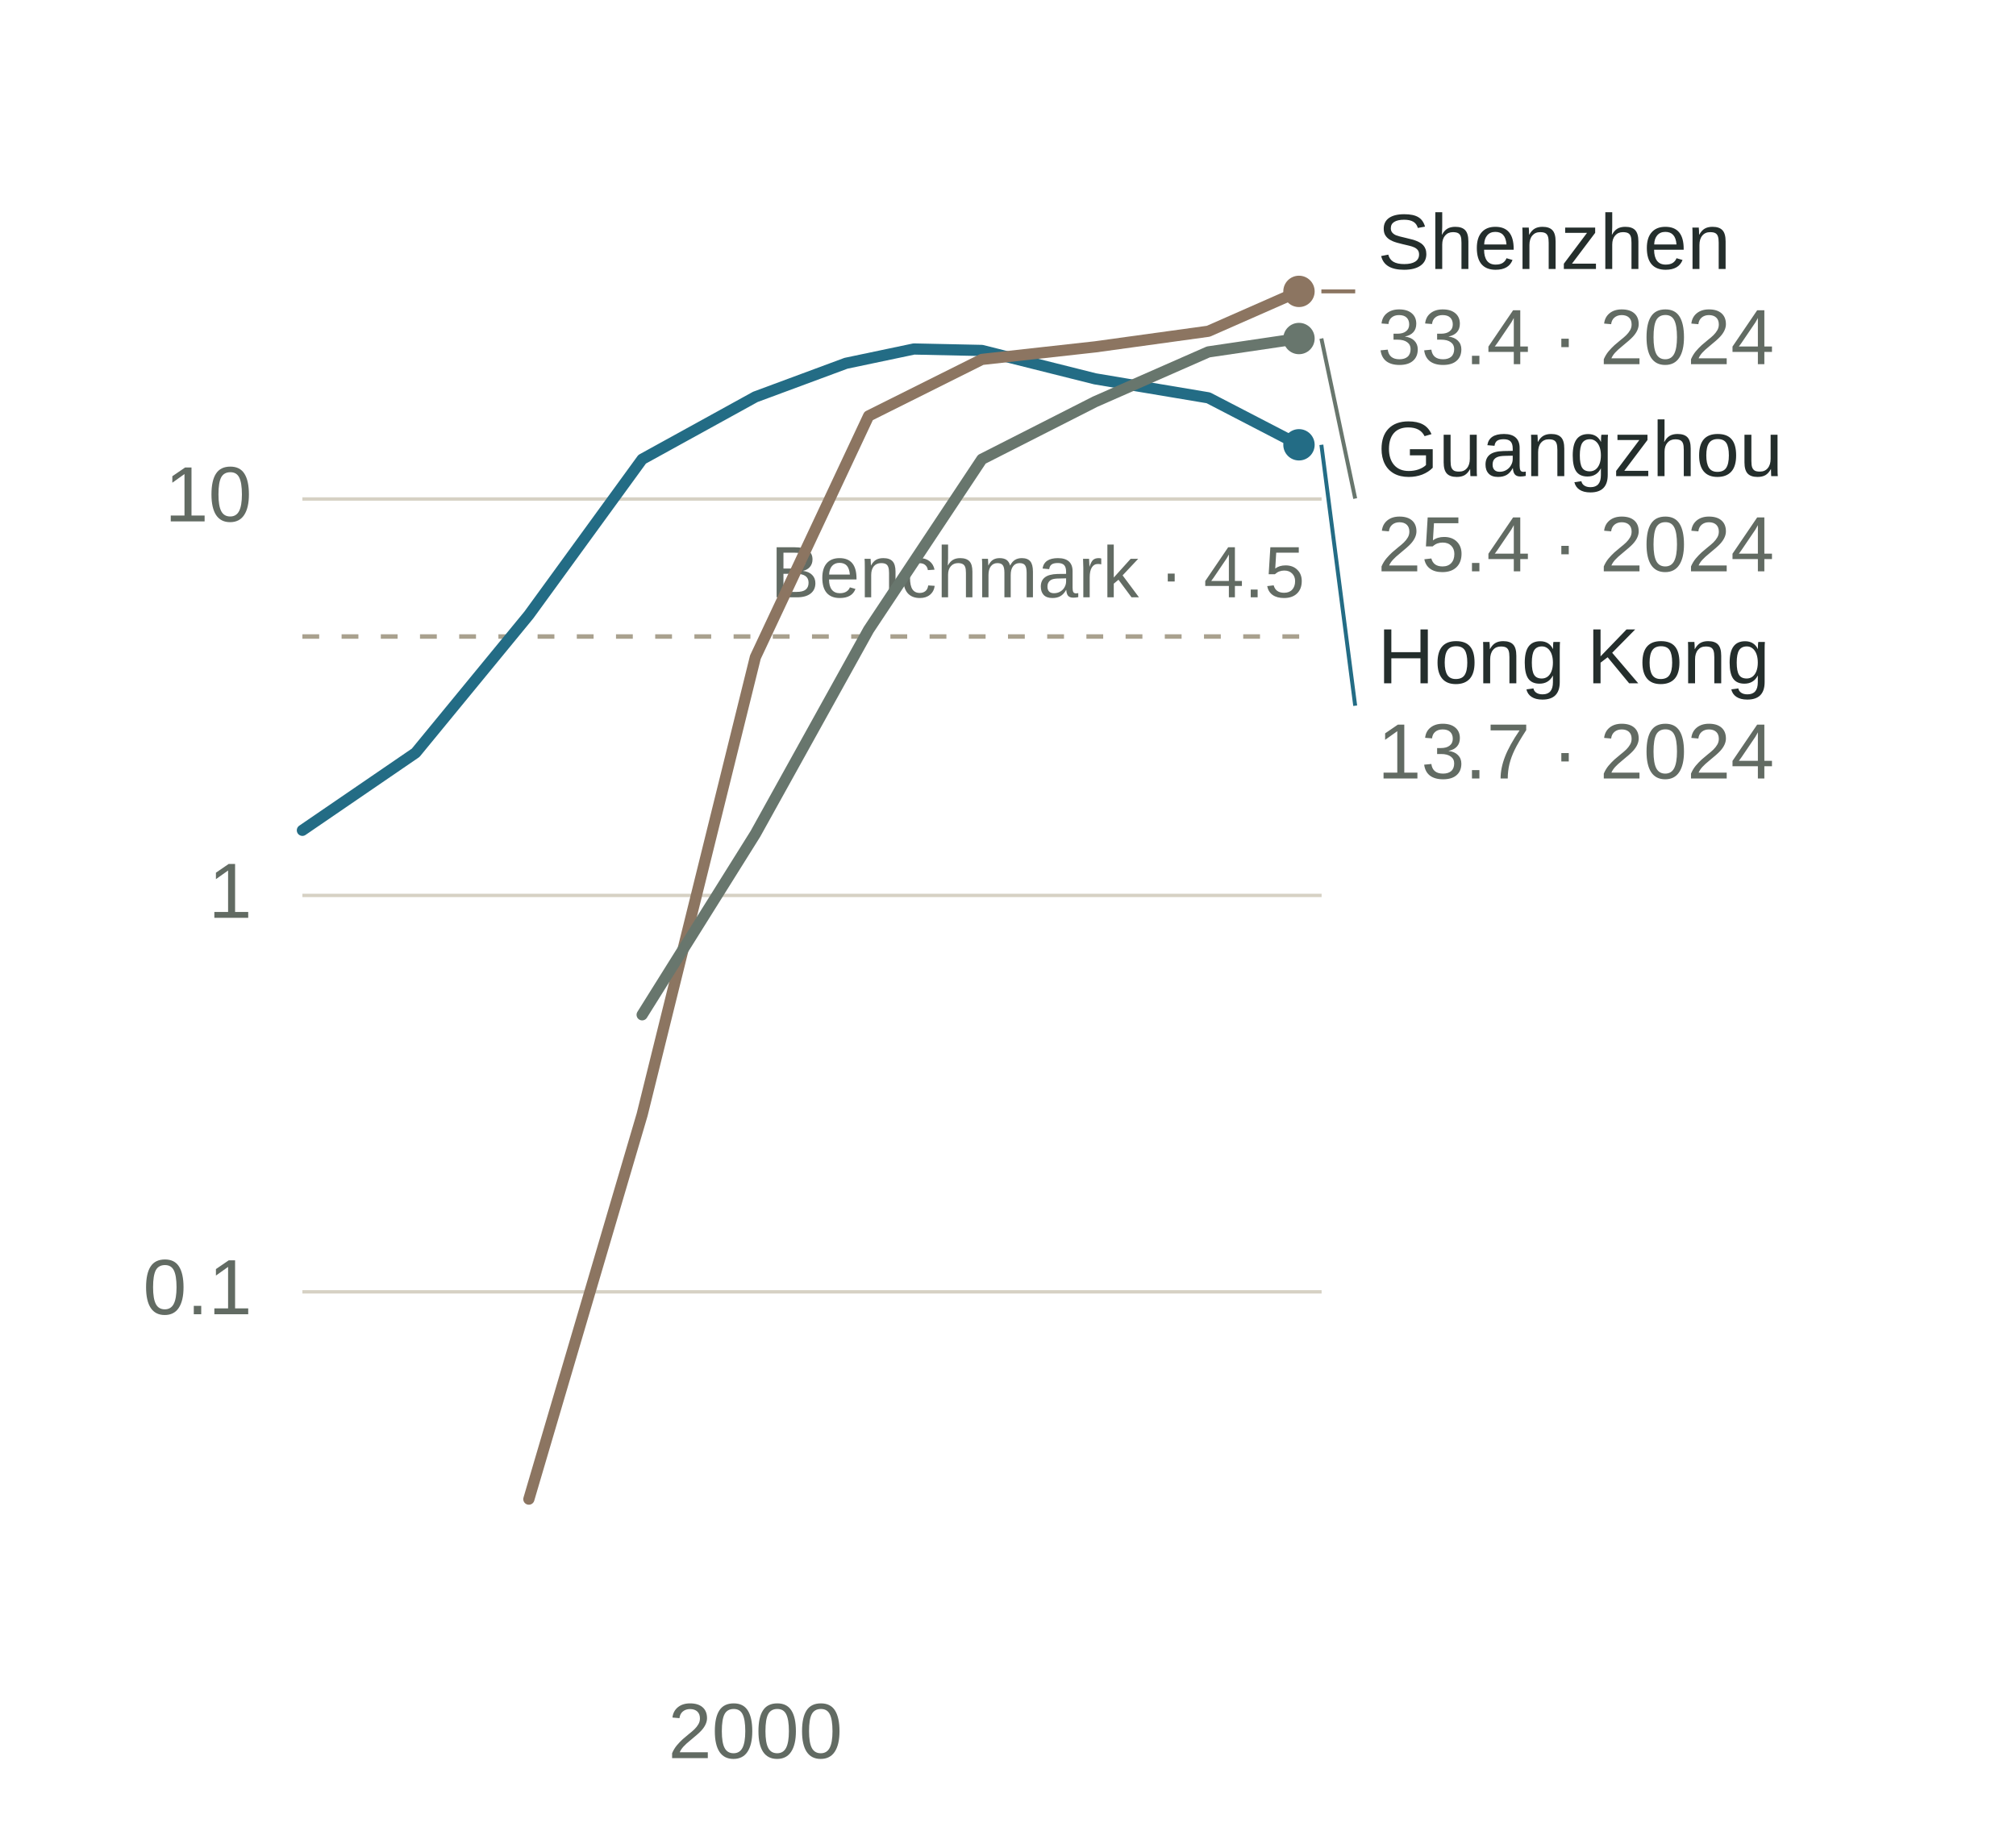
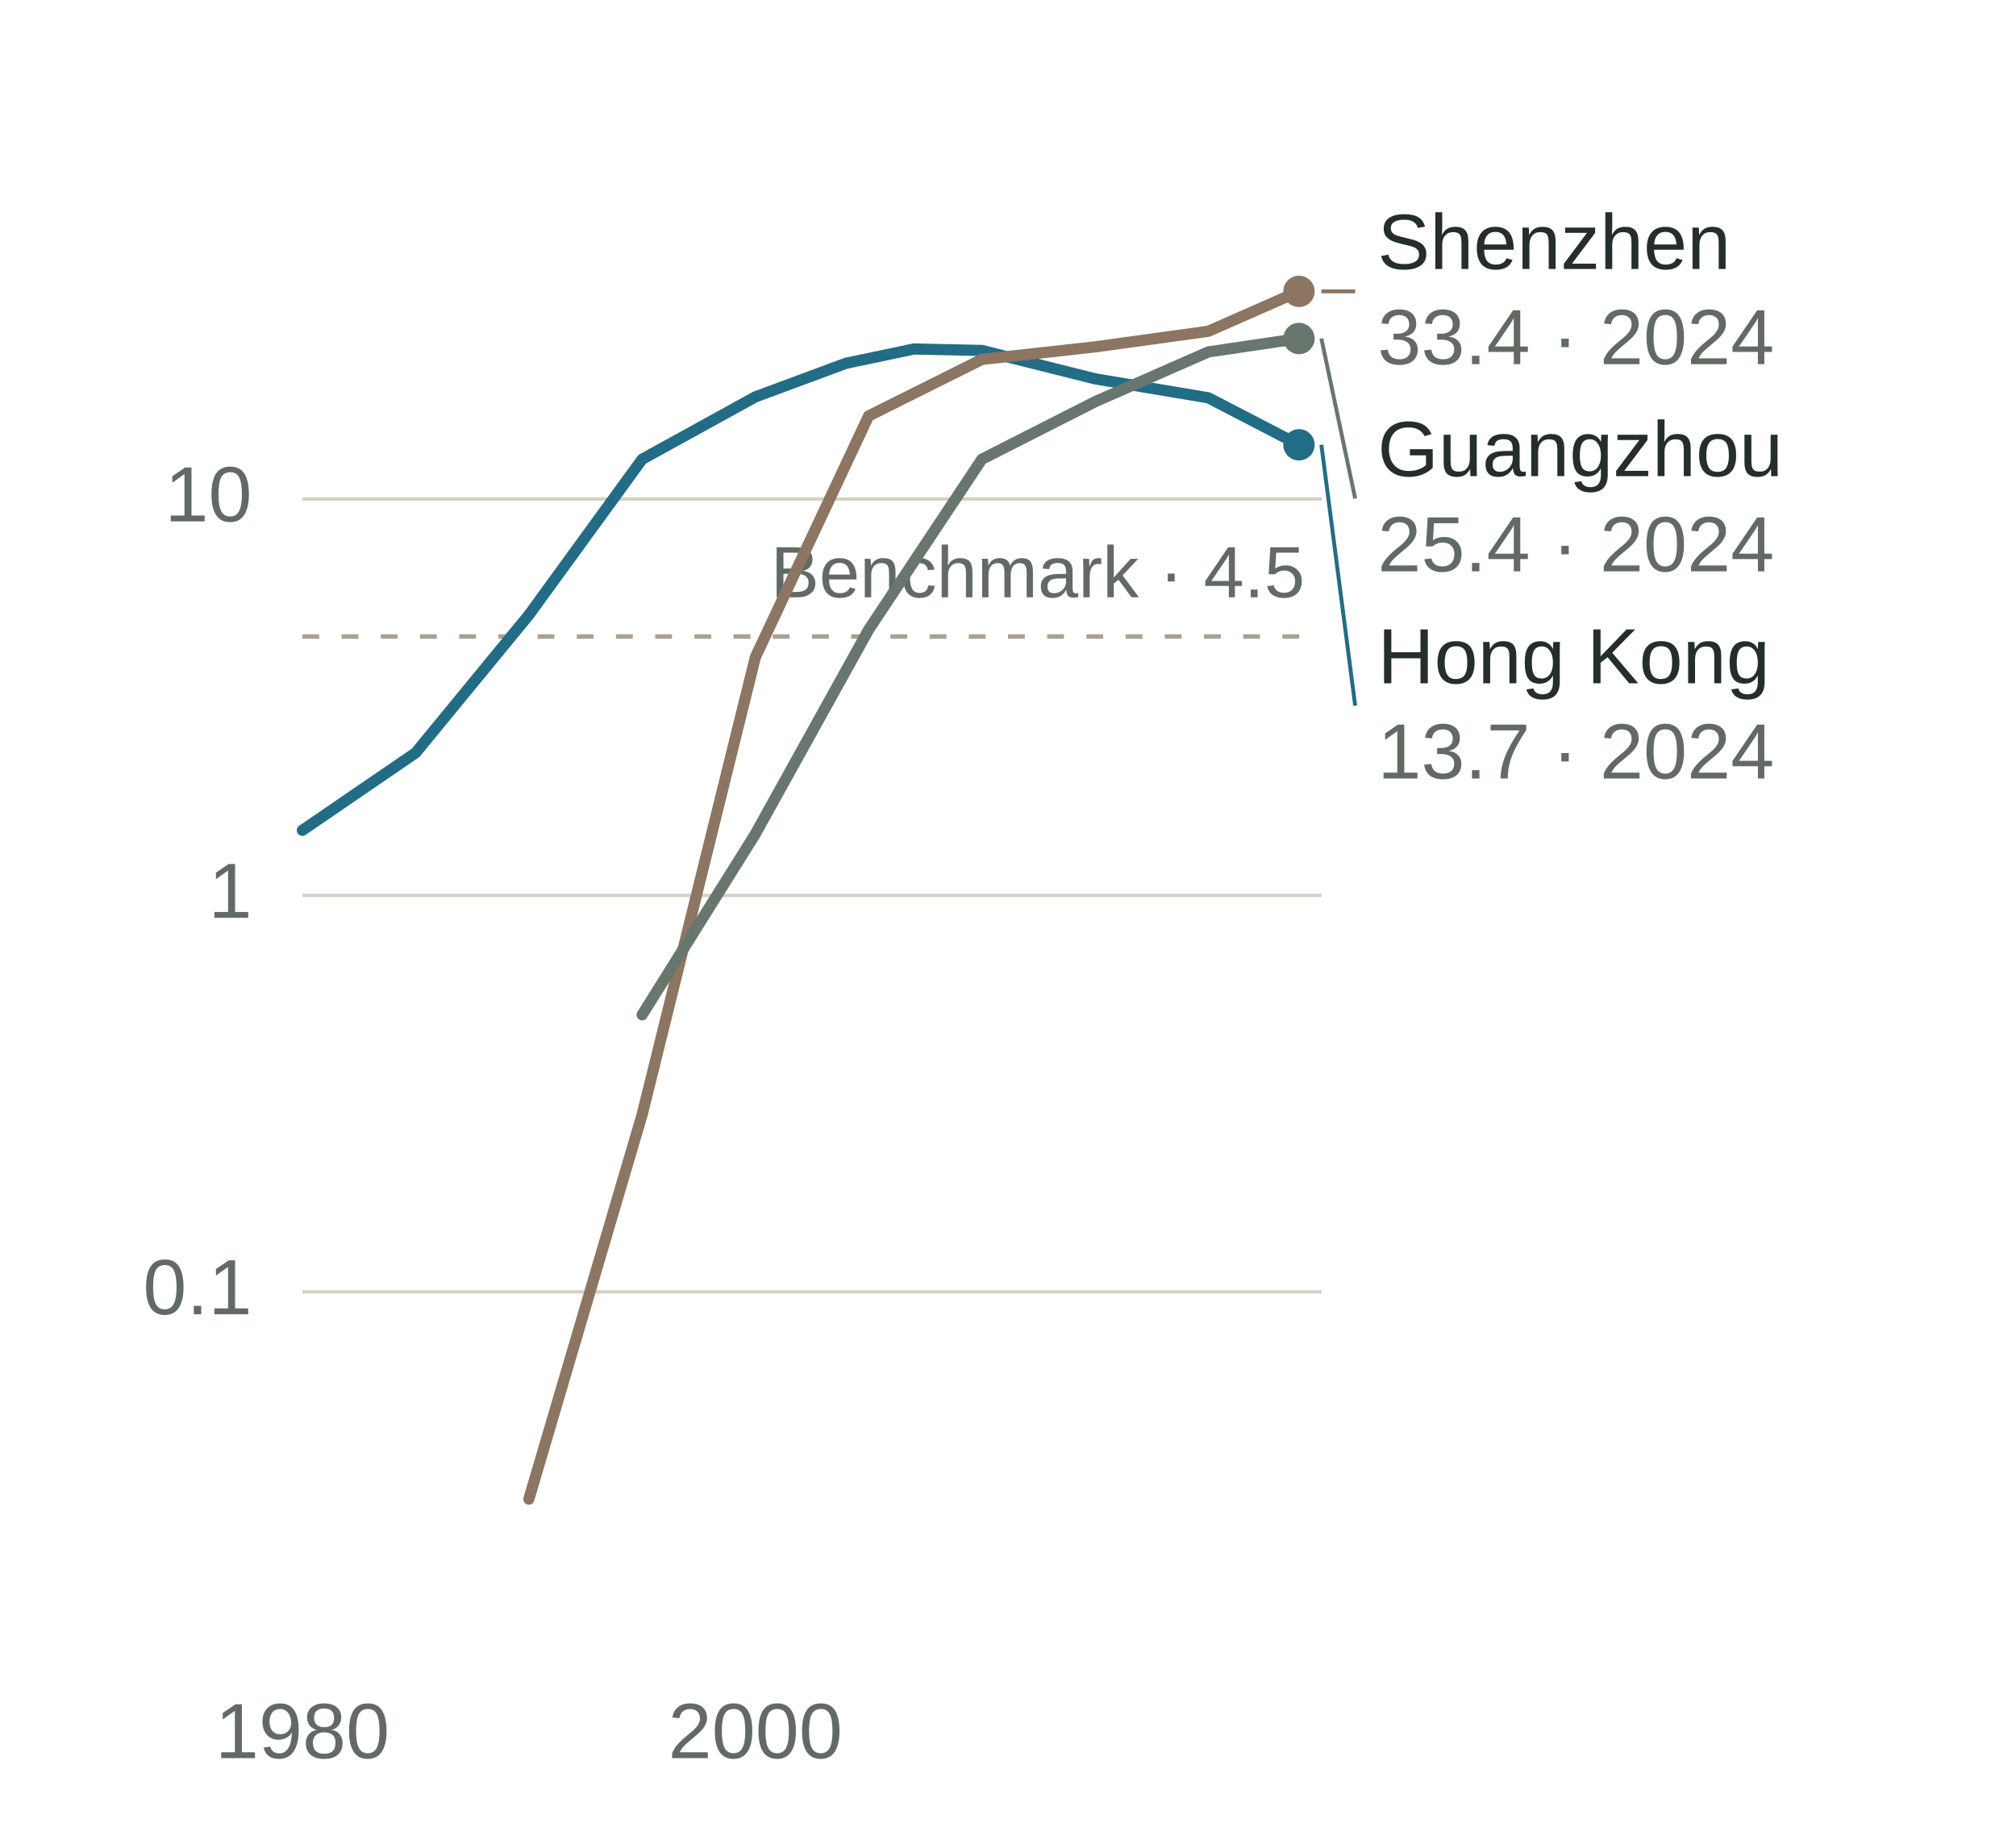
<svg xmlns="http://www.w3.org/2000/svg" viewBox="0 0 360 330" role="img" aria-labelledby="title">
  <path d="M54 230.72H236" stroke="#d6d1c4" stroke-width=".6" fill="none" />
  <text x="45.00" y="234.72" text-anchor="end" fill="#626b63" font-size="14" font-family="Arial,sans-serif">0.1</text>
  <path d="M54 159.92H236" stroke="#d6d1c4" stroke-width=".6" fill="none" />
  <text x="45.00" y="163.92" text-anchor="end" fill="#626b63" font-size="14" font-family="Arial,sans-serif">1</text>
  <path d="M54 89.12H236" stroke="#d6d1c4" stroke-width=".6" fill="none" />
  <text x="45.00" y="93.12" text-anchor="end" fill="#626b63" font-size="14" font-family="Arial,sans-serif">10</text>
+   <text x="54.00" y="314.00" text-anchor="middle" fill="#626b63" font-size="14" font-family="Arial,sans-serif">1980</text>
  <text x="134.89" y="314.00" text-anchor="middle" fill="#626b63" font-size="14" font-family="Arial,sans-serif">2000</text>
  <path d="M54 113.68H236" stroke="#a9a18e" stroke-width=".8" stroke-dasharray="3 4" fill="none" />
  <text x="233.00" y="106.68" text-anchor="end" fill="#626b63" font-size="13" font-family="Arial,sans-serif">Benchmark · 4.5</text>
  <path d="M54.00,148.29 L74.22,134.45 L94.44,109.83 L114.67,82.02 L134.89,70.88 L151.07,64.88 L163.20,62.33 L175.33,62.59 L195.56,67.66 L215.78,71.05 L231.96,79.44" fill="none" stroke="#236c85" stroke-width="2" stroke-linecap="round" stroke-linejoin="round" />
  <circle cx="231.96" cy="79.44" r="2.8" fill="#236c85" />
  <path d="M94.44,267.74 L114.67,199.06 L134.89,117.37 L155.11,74.29 L175.33,64.19 L195.56,61.95 L215.78,59.16 L231.96,52.04" fill="none" stroke="#8c7561" stroke-width="2" stroke-linecap="round" stroke-linejoin="round" />
  <circle cx="231.96" cy="52.04" r="2.8" fill="#8c7561" />
  <path d="M114.67,181.24 L134.89,148.93 L155.11,112.47 L175.33,82.02 L195.56,71.74 L215.78,62.85 L231.96,60.46" fill="none" stroke="#68766d" stroke-width="2" stroke-linecap="round" stroke-linejoin="round" />
  <circle cx="231.96" cy="60.46" r="2.8" fill="#68766d" />
  <path d="M235.96 52.04L242 52.04" stroke="#8c7561" stroke-width=".7" fill="none" />
  <text x="246.00" y="48.04" text-anchor="start" fill="#242e2c" font-size="14" font-family="Arial,sans-serif">Shenzhen</text>
  <text x="246.00" y="65.04" text-anchor="start" fill="#626b63" font-size="14" font-family="Arial,sans-serif">33.4 · 2024</text>
  <path d="M235.96 60.46L242 89.04" stroke="#68766d" stroke-width=".7" fill="none" />
  <text x="246.00" y="85.04" text-anchor="start" fill="#242e2c" font-size="14" font-family="Arial,sans-serif">Guangzhou</text>
  <text x="246.00" y="102.04" text-anchor="start" fill="#626b63" font-size="14" font-family="Arial,sans-serif">25.4 · 2024</text>
  <path d="M235.96 79.44L242 126.04" stroke="#236c85" stroke-width=".7" fill="none" />
  <text x="246.00" y="122.04" text-anchor="start" fill="#242e2c" font-size="14" font-family="Arial,sans-serif">Hong Kong</text>
  <text x="246.00" y="139.04" text-anchor="start" fill="#626b63" font-size="14" font-family="Arial,sans-serif">13.7 · 2024</text>
</svg>
